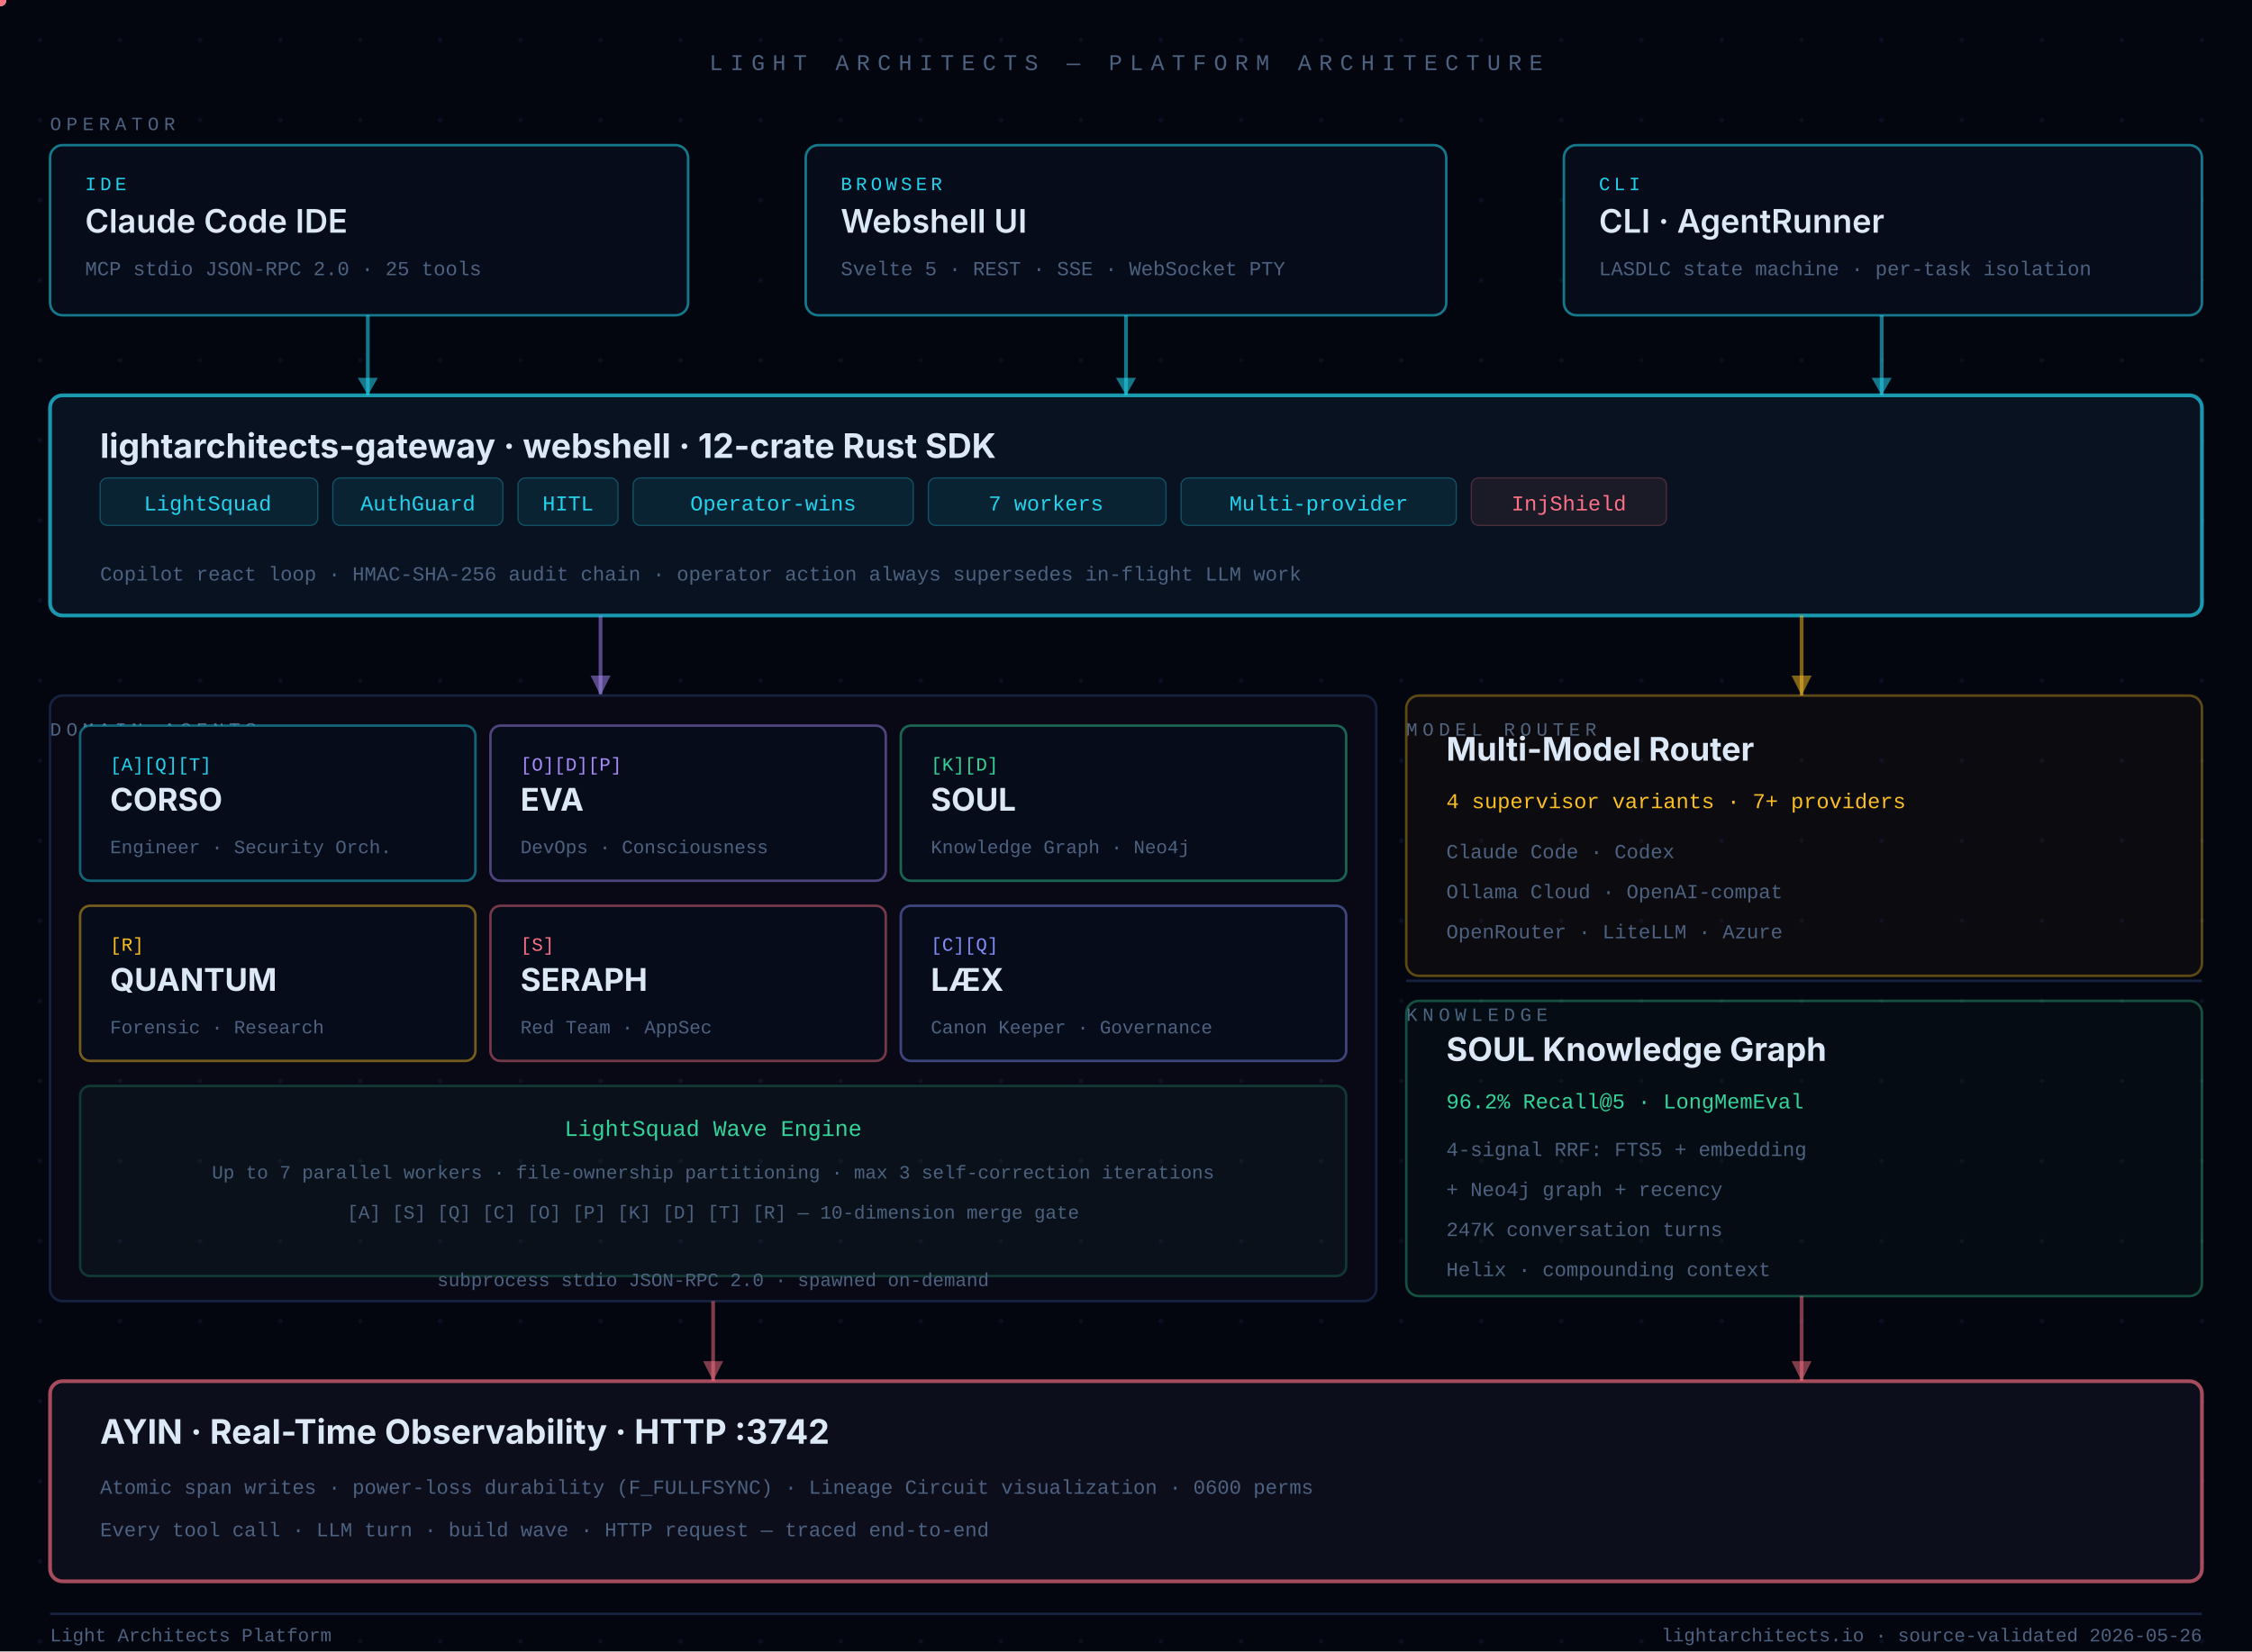
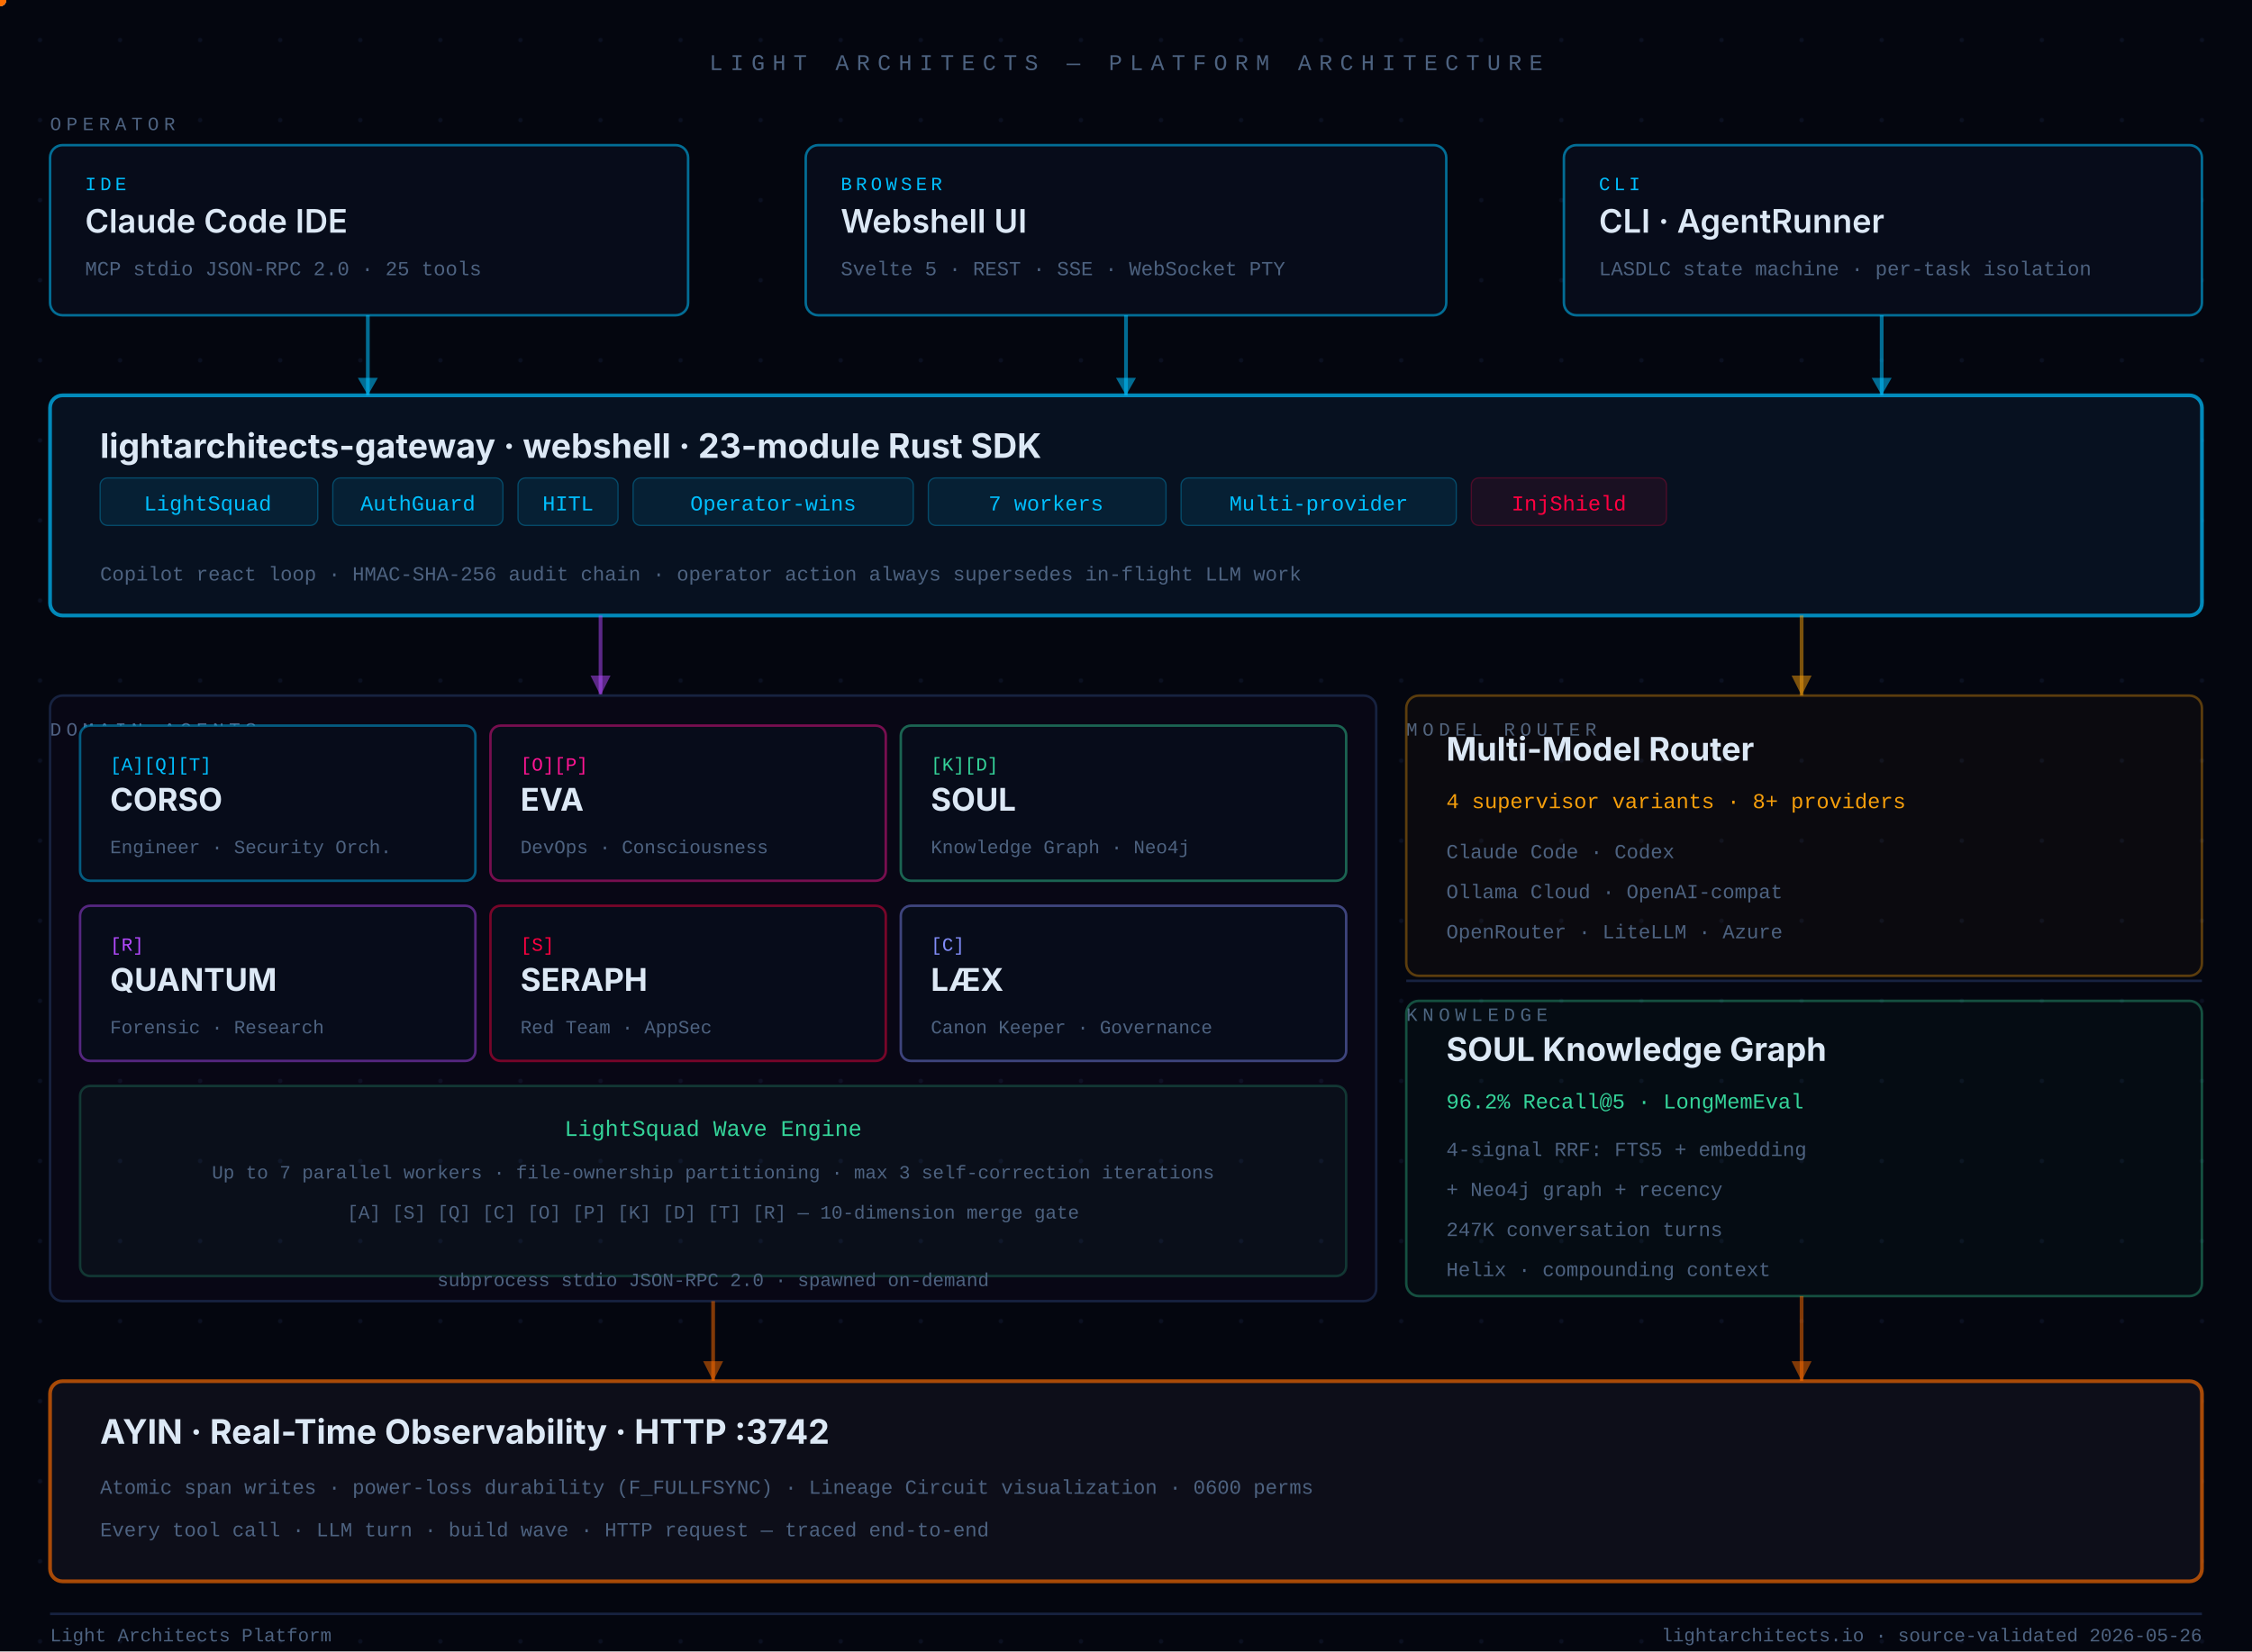
<svg xmlns="http://www.w3.org/2000/svg" viewBox="0 0 900 660" width="900" height="660">
  <defs>
    <style>
.m{font-family:'JetBrains Mono','Courier New',monospace}
.s{font-family:-apple-system,'Segoe UI',sans-serif}
@keyframes r1{0%,12%{opacity:0}28%,100%{opacity:1}}
@keyframes r2{0%,28%{opacity:0}44%,100%{opacity:1}}
@keyframes r3{0%,44%{opacity:0}60%,100%{opacity:1}}
@keyframes r4{0%,58%{opacity:0}74%,100%{opacity:1}}
@keyframes r5{0%,72%{opacity:0}86%,100%{opacity:1}}
@keyframes dl{0%,25%{stroke-dashoffset:80;opacity:0}26%{opacity:1}42%,100%{stroke-dashoffset:0;opacity:1}}
@keyframes dl2{0%,42%{stroke-dashoffset:80;opacity:0}43%{opacity:1}57%,100%{stroke-dashoffset:0;opacity:1}}
@keyframes dl3{0%,58%{stroke-dashoffset:80;opacity:0}59%{opacity:1}74%,100%{stroke-dashoffset:0;opacity:1}}
@keyframes glow{0%,100%{opacity:.5}50%{opacity:1}}
.l1{animation:r1 4s ease-out both}
.l2{animation:r2 4s ease-out both}
.l3{animation:r3 4s ease-out both}
.l4{animation:r4 4s ease-out both}
.l5{animation:r5 4s ease-out both}
.c1{stroke-dasharray:80;animation:dl 4s ease-out both}
.c2{stroke-dasharray:80;animation:dl2 4s ease-out both}
.c3{stroke-dasharray:80;animation:dl3 4s ease-out both}
.gw{animation:glow 3s ease-in-out infinite 4s}
</style>
  </defs>
  <rect width="900" height="660" fill="#04060f" />
  <defs>
    <pattern id="dots" width="32" height="32" patternUnits="userSpaceOnUse">
      <circle cx="16" cy="16" r=".9" fill="#0b1020" />
    </pattern>
  </defs>
  <rect width="900" height="660" fill="url(#dots)" />
  <g class="l1">
    <text x="450" y="28" class="m" font-size="9" fill="#4d6280" text-anchor="middle" letter-spacing="3">LIGHT ARCHITECTS — PLATFORM ARCHITECTURE</text>
  </g>
  <g class="l1">
    <text x="20" y="52" class="m" font-size="7.5" fill="#4d6280" letter-spacing="2">OPERATOR</text>
-     <rect x="20" y="58" width="255" height="68" rx="5" fill="#070c1a" stroke="#22d3ee" stroke-width="1" stroke-opacity=".55" />
-     <text x="34" y="76" class="m" font-size="7.5" fill="#22d3ee" letter-spacing="1.5">IDE</text>
+     <rect x="20" y="58" width="255" height="68" rx="5" fill="#070c1a" stroke="#00BFFF" stroke-width="1" stroke-opacity=".55" />
+     <text x="34" y="76" class="m" font-size="7.5" fill="#00BFFF" letter-spacing="1.5">IDE</text>
    <text x="34" y="93" class="s" font-size="13" fill="#dce8f5" font-weight="600">Claude Code IDE</text>
    <text x="34" y="110" class="m" font-size="8" fill="#4d6280">MCP stdio JSON-RPC 2.0 · 25 tools</text>
-     <rect x="322" y="58" width="256" height="68" rx="5" fill="#070c1a" stroke="#22d3ee" stroke-width="1" stroke-opacity=".55" />
-     <text x="336" y="76" class="m" font-size="7.5" fill="#22d3ee" letter-spacing="1.5">BROWSER</text>
+     <rect x="322" y="58" width="256" height="68" rx="5" fill="#070c1a" stroke="#00BFFF" stroke-width="1" stroke-opacity=".55" />
+     <text x="336" y="76" class="m" font-size="7.5" fill="#00BFFF" letter-spacing="1.5">BROWSER</text>
    <text x="336" y="93" class="s" font-size="13" fill="#dce8f5" font-weight="600">Webshell UI</text>
    <text x="336" y="110" class="m" font-size="8" fill="#4d6280">Svelte 5 · REST · SSE · WebSocket PTY</text>
-     <rect x="625" y="58" width="255" height="68" rx="5" fill="#070c1a" stroke="#22d3ee" stroke-width="1" stroke-opacity=".55" />
-     <text x="639" y="76" class="m" font-size="7.5" fill="#22d3ee" letter-spacing="1.5">CLI</text>
+     <rect x="625" y="58" width="255" height="68" rx="5" fill="#070c1a" stroke="#00BFFF" stroke-width="1" stroke-opacity=".55" />
+     <text x="639" y="76" class="m" font-size="7.5" fill="#00BFFF" letter-spacing="1.5">CLI</text>
    <text x="639" y="93" class="s" font-size="13" fill="#dce8f5" font-weight="600">CLI · AgentRunner</text>
    <text x="639" y="110" class="m" font-size="8" fill="#4d6280">LASDLC state machine · per-task isolation</text>
  </g>
  <g class="c1">
-     <line x1="147" y1="126" x2="147" y2="158" stroke="#22d3ee" stroke-width="1.5" stroke-opacity=".55" />
-     <line x1="450" y1="126" x2="450" y2="158" stroke="#22d3ee" stroke-width="1.5" stroke-opacity=".55" />
-     <line x1="752" y1="126" x2="752" y2="158" stroke="#22d3ee" stroke-width="1.5" stroke-opacity=".55" />
-     <polygon points="147,158 143,151 151,151" fill="#22d3ee" opacity=".55" />
-     <polygon points="450,158 446,151 454,151" fill="#22d3ee" opacity=".55" />
-     <polygon points="752,158 748,151 756,151" fill="#22d3ee" opacity=".55" />
+     <line x1="147" y1="126" x2="147" y2="158" stroke="#00BFFF" stroke-width="1.5" stroke-opacity=".55" />
+     <line x1="450" y1="126" x2="450" y2="158" stroke="#00BFFF" stroke-width="1.5" stroke-opacity=".55" />
+     <line x1="752" y1="126" x2="752" y2="158" stroke="#00BFFF" stroke-width="1.5" stroke-opacity=".55" />
+     <polygon points="147,158 143,151 151,151" fill="#00BFFF" opacity=".55" />
+     <polygon points="450,158 446,151 454,151" fill="#00BFFF" opacity=".55" />
+     <polygon points="752,158 748,151 756,151" fill="#00BFFF" opacity=".55" />
  </g>
  <g class="c1">
-     <circle r="2.5" fill="#22d3ee" opacity=".8">
+     <circle r="2.5" fill="#00BFFF" opacity=".8">
      <animateMotion dur="1.2s" repeatCount="indefinite" begin="2.8s">
        <mpath href="#p-op-gw-1" />
      </animateMotion>
    </circle>
-     <circle r="2.5" fill="#22d3ee" opacity=".8">
+     <circle r="2.5" fill="#00BFFF" opacity=".8">
      <animateMotion dur="1.2s" repeatCount="indefinite" begin="3.2s">
        <mpath href="#p-op-gw-2" />
      </animateMotion>
    </circle>
-     <circle r="2.5" fill="#22d3ee" opacity=".8">
+     <circle r="2.5" fill="#00BFFF" opacity=".8">
      <animateMotion dur="1.2s" repeatCount="indefinite" begin="3.6s">
        <mpath href="#p-op-gw-3" />
      </animateMotion>
    </circle>
  </g>
  <defs>
    <path id="p-op-gw-1" d="M147,126 L147,158" />
    <path id="p-op-gw-2" d="M450,126 L450,158" />
    <path id="p-op-gw-3" d="M752,126 L752,158" />
  </defs>
  <g class="l2">
    <text x="20" y="173" class="m" font-size="7.5" fill="#4d6280" letter-spacing="2">PLATFORM CORE</text>
-     <rect x="20" y="158" width="860" height="88" rx="5" fill="#070c1a" stroke="#22d3ee" stroke-width="1.5" stroke-opacity=".7" />
-     <rect x="20" y="158" width="860" height="88" rx="5" fill="rgba(34,211,238,.03)" class="gw" />
-     <text x="40" y="183" class="s" font-size="13.5" fill="#dce8f5" font-weight="700">lightarchitects-gateway · webshell · 12-crate Rust SDK</text>
-     <rect x="40" y="191" width="87" height="19" rx="3" fill="rgba(34,211,238,.09)" stroke="rgba(34,211,238,.3)" stroke-width=".5" />
-     <text x="83" y="204" class="m" font-size="8.5" fill="#22d3ee" text-anchor="middle">LightSquad</text>
-     <rect x="133" y="191" width="68" height="19" rx="3" fill="rgba(34,211,238,.09)" stroke="rgba(34,211,238,.3)" stroke-width=".5" />
-     <text x="167" y="204" class="m" font-size="8.5" fill="#22d3ee" text-anchor="middle">AuthGuard</text>
-     <rect x="207" y="191" width="40" height="19" rx="3" fill="rgba(34,211,238,.09)" stroke="rgba(34,211,238,.3)" stroke-width=".5" />
-     <text x="227" y="204" class="m" font-size="8.5" fill="#22d3ee" text-anchor="middle">HITL</text>
-     <rect x="253" y="191" width="112" height="19" rx="3" fill="rgba(34,211,238,.09)" stroke="rgba(34,211,238,.3)" stroke-width=".5" />
-     <text x="309" y="204" class="m" font-size="8.5" fill="#22d3ee" text-anchor="middle">Operator-wins</text>
-     <rect x="371" y="191" width="95" height="19" rx="3" fill="rgba(34,211,238,.09)" stroke="rgba(34,211,238,.3)" stroke-width=".5" />
-     <text x="418" y="204" class="m" font-size="8.5" fill="#22d3ee" text-anchor="middle">7 workers</text>
-     <rect x="472" y="191" width="110" height="19" rx="3" fill="rgba(34,211,238,.09)" stroke="rgba(34,211,238,.3)" stroke-width=".5" />
-     <text x="527" y="204" class="m" font-size="8.5" fill="#22d3ee" text-anchor="middle">Multi-provider</text>
-     <rect x="588" y="191" width="78" height="19" rx="3" fill="rgba(251,113,133,.08)" stroke="rgba(251,113,133,.25)" stroke-width=".5" />
-     <text x="627" y="204" class="m" font-size="8.5" fill="#fb7185" text-anchor="middle">InjShield</text>
+     <rect x="20" y="158" width="860" height="88" rx="5" fill="#070c1a" stroke="#00BFFF" stroke-width="1.5" stroke-opacity=".7" />
+     <rect x="20" y="158" width="860" height="88" rx="5" fill="rgba(0,191,255,.03)" class="gw" />
+     <text x="40" y="183" class="s" font-size="13.5" fill="#dce8f5" font-weight="700">lightarchitects-gateway · webshell · 23-module Rust SDK</text>
+     <rect x="40" y="191" width="87" height="19" rx="3" fill="rgba(0,191,255,.09)" stroke="rgba(0,191,255,.3)" stroke-width=".5" />
+     <text x="83" y="204" class="m" font-size="8.5" fill="#00BFFF" text-anchor="middle">LightSquad</text>
+     <rect x="133" y="191" width="68" height="19" rx="3" fill="rgba(0,191,255,.09)" stroke="rgba(0,191,255,.3)" stroke-width=".5" />
+     <text x="167" y="204" class="m" font-size="8.5" fill="#00BFFF" text-anchor="middle">AuthGuard</text>
+     <rect x="207" y="191" width="40" height="19" rx="3" fill="rgba(0,191,255,.09)" stroke="rgba(0,191,255,.3)" stroke-width=".5" />
+     <text x="227" y="204" class="m" font-size="8.5" fill="#00BFFF" text-anchor="middle">HITL</text>
+     <rect x="253" y="191" width="112" height="19" rx="3" fill="rgba(0,191,255,.09)" stroke="rgba(0,191,255,.3)" stroke-width=".5" />
+     <text x="309" y="204" class="m" font-size="8.5" fill="#00BFFF" text-anchor="middle">Operator-wins</text>
+     <rect x="371" y="191" width="95" height="19" rx="3" fill="rgba(0,191,255,.09)" stroke="rgba(0,191,255,.3)" stroke-width=".5" />
+     <text x="418" y="204" class="m" font-size="8.5" fill="#00BFFF" text-anchor="middle">7 workers</text>
+     <rect x="472" y="191" width="110" height="19" rx="3" fill="rgba(0,191,255,.09)" stroke="rgba(0,191,255,.3)" stroke-width=".5" />
+     <text x="527" y="204" class="m" font-size="8.5" fill="#00BFFF" text-anchor="middle">Multi-provider</text>
+     <rect x="588" y="191" width="78" height="19" rx="3" fill="rgba(255,0,64,.08)" stroke="rgba(255,0,64,.25)" stroke-width=".5" />
+     <text x="627" y="204" class="m" font-size="8.5" fill="#FF0040" text-anchor="middle">InjShield</text>
    <text x="40" y="232" class="m" font-size="8" fill="#4d6280">Copilot react loop · HMAC-SHA-256 audit chain · operator action always supersedes in-flight LLM work</text>
  </g>
  <g class="c2">
-     <line x1="240" y1="246" x2="240" y2="278" stroke="#a78bfa" stroke-width="1.5" stroke-opacity=".5" />
-     <line x1="720" y1="246" x2="720" y2="278" stroke="#fbbf24" stroke-width="1.5" stroke-opacity=".5" />
-     <polygon points="240,278 236,270 244,270" fill="#a78bfa" opacity=".5" />
-     <polygon points="720,278 716,270 724,270" fill="#fbbf24" opacity=".5" />
+     <line x1="240" y1="246" x2="240" y2="278" stroke="#B44AFF" stroke-width="1.5" stroke-opacity=".5" />
+     <line x1="720" y1="246" x2="720" y2="278" stroke="#F59E0B" stroke-width="1.5" stroke-opacity=".5" />
+     <polygon points="240,278 236,270 244,270" fill="#B44AFF" opacity=".5" />
+     <polygon points="720,278 716,270 724,270" fill="#F59E0B" opacity=".5" />
  </g>
  <g class="c2">
-     <circle r="2.5" fill="#a78bfa" opacity=".8">
+     <circle r="2.5" fill="#B44AFF" opacity=".8">
      <animateMotion dur="1s" repeatCount="indefinite" begin="3s">
        <mpath href="#p-gw-ag" />
      </animateMotion>
    </circle>
-     <circle r="2.5" fill="#fbbf24" opacity=".8">
+     <circle r="2.5" fill="#F59E0B" opacity=".8">
      <animateMotion dur="1s" repeatCount="indefinite" begin="3.4s">
        <mpath href="#p-gw-rt" />
      </animateMotion>
    </circle>
  </g>
  <defs>
    <path id="p-gw-ag" d="M240,246 L240,278" />
    <path id="p-gw-rt" d="M720,246 L720,278" />
  </defs>
  <g class="l3">
    <text x="20" y="294" class="m" font-size="7.5" fill="#4d6280" letter-spacing="2">DOMAIN AGENTS</text>
-     <rect x="20" y="278" width="530" height="242" rx="5" fill="rgba(167,139,250,.025)" stroke="#172240" stroke-width="1" />
-     <rect x="32" y="290" width="158" height="62" rx="4" fill="#070c1a" stroke="rgba(34,211,238,.45)" stroke-width="1" />
-     <text x="44" y="308" class="m" font-size="7.5" fill="#22d3ee">[A][Q][T]</text>
+     <rect x="20" y="278" width="530" height="242" rx="5" fill="rgba(180,74,255,.025)" stroke="#172240" stroke-width="1" />
+     <rect x="32" y="290" width="158" height="62" rx="4" fill="#070c1a" stroke="rgba(0,191,255,.45)" stroke-width="1" />
+     <text x="44" y="308" class="m" font-size="7.5" fill="#00BFFF">[A][Q][T]</text>
    <text x="44" y="324" class="s" font-size="12.5" fill="#dce8f5" font-weight="700">CORSO</text>
    <text x="44" y="341" class="m" font-size="7.5" fill="#4d6280">Engineer · Security Orch.</text>
-     <rect x="196" y="290" width="158" height="62" rx="4" fill="#070c1a" stroke="rgba(167,139,250,.45)" stroke-width="1" />
-     <text x="208" y="308" class="m" font-size="7.5" fill="#a78bfa">[O][D][P]</text>
+     <rect x="196" y="290" width="158" height="62" rx="4" fill="#070c1a" stroke="rgba(255,20,147,.45)" stroke-width="1" />
+     <text x="208" y="308" class="m" font-size="7.5" fill="#FF1493">[O][P]</text>
    <text x="208" y="324" class="s" font-size="12.5" fill="#dce8f5" font-weight="700">EVA</text>
    <text x="208" y="341" class="m" font-size="7.5" fill="#4d6280">DevOps · Consciousness</text>
    <rect x="360" y="290" width="178" height="62" rx="4" fill="#070c1a" stroke="rgba(52,211,153,.45)" stroke-width="1" />
    <text x="372" y="308" class="m" font-size="7.5" fill="#34d399">[K][D]</text>
    <text x="372" y="324" class="s" font-size="12.5" fill="#dce8f5" font-weight="700">SOUL</text>
    <text x="372" y="341" class="m" font-size="7.5" fill="#4d6280">Knowledge Graph · Neo4j</text>
-     <rect x="32" y="362" width="158" height="62" rx="4" fill="#070c1a" stroke="rgba(251,191,36,.45)" stroke-width="1" />
-     <text x="44" y="380" class="m" font-size="7.5" fill="#fbbf24">[R]</text>
+     <rect x="32" y="362" width="158" height="62" rx="4" fill="#070c1a" stroke="rgba(180,74,255,.45)" stroke-width="1" />
+     <text x="44" y="380" class="m" font-size="7.5" fill="#B44AFF">[R]</text>
    <text x="44" y="396" class="s" font-size="12.5" fill="#dce8f5" font-weight="700">QUANTUM</text>
    <text x="44" y="413" class="m" font-size="7.5" fill="#4d6280">Forensic · Research</text>
-     <rect x="196" y="362" width="158" height="62" rx="4" fill="#070c1a" stroke="rgba(251,113,133,.45)" stroke-width="1" />
-     <text x="208" y="380" class="m" font-size="7.5" fill="#fb7185">[S]</text>
+     <rect x="196" y="362" width="158" height="62" rx="4" fill="#070c1a" stroke="rgba(255,0,64,.45)" stroke-width="1" />
+     <text x="208" y="380" class="m" font-size="7.5" fill="#FF0040">[S]</text>
    <text x="208" y="396" class="s" font-size="12.5" fill="#dce8f5" font-weight="700">SERAPH</text>
    <text x="208" y="413" class="m" font-size="7.5" fill="#4d6280">Red Team · AppSec</text>
    <rect x="360" y="362" width="178" height="62" rx="4" fill="#070c1a" stroke="rgba(129,140,248,.45)" stroke-width="1" />
-     <text x="372" y="380" class="m" font-size="7.5" fill="#818cf8">[C][Q]</text>
+     <text x="372" y="380" class="m" font-size="7.5" fill="#818cf8">[C]</text>
    <text x="372" y="396" class="s" font-size="12.5" fill="#dce8f5" font-weight="700">LÆX</text>
    <text x="372" y="413" class="m" font-size="7.5" fill="#4d6280">Canon Keeper · Governance</text>
    <rect x="32" y="434" width="506" height="76" rx="4" fill="rgba(52,211,153,.04)" stroke="rgba(52,211,153,.22)" stroke-width="1" />
    <text x="285" y="454" class="m" font-size="9" fill="#34d399" text-anchor="middle">LightSquad Wave Engine</text>
    <text x="285" y="471" class="m" font-size="7.5" fill="#4d6280" text-anchor="middle">Up to 7 parallel workers · file-ownership partitioning · max 3 self-correction iterations</text>
    <text x="285" y="487" class="m" font-size="7.5" fill="#4d6280" text-anchor="middle">[A] [S] [Q] [C] [O] [P] [K] [D] [T] [R]  —  10-dimension merge gate</text>
    <text x="285" y="514" class="m" font-size="7.5" fill="#4d6280" text-anchor="middle">subprocess stdio JSON-RPC 2.0 · spawned on-demand</text>
  </g>
  <g class="l3">
    <text x="562" y="294" class="m" font-size="7.5" fill="#4d6280" letter-spacing="2">MODEL ROUTER</text>
-     <rect x="562" y="278" width="318" height="112" rx="5" fill="rgba(251,191,36,.03)" stroke="rgba(251,191,36,.35)" stroke-width="1" />
+     <rect x="562" y="278" width="318" height="112" rx="5" fill="rgba(245,158,11,.03)" stroke="rgba(245,158,11,.35)" stroke-width="1" />
    <text x="578" y="304" class="s" font-size="13" fill="#dce8f5" font-weight="700">Multi-Model Router</text>
-     <text x="578" y="323" class="m" font-size="8.5" fill="#fbbf24">4 supervisor variants · 7+ providers</text>
+     <text x="578" y="323" class="m" font-size="8.5" fill="#F59E0B">4 supervisor variants · 8+ providers</text>
    <text x="578" y="343" class="m" font-size="8" fill="#4d6280">Claude Code · Codex</text>
    <text x="578" y="359" class="m" font-size="8" fill="#4d6280">Ollama Cloud · OpenAI-compat</text>
    <text x="578" y="375" class="m" font-size="8" fill="#4d6280">OpenRouter · LiteLLM · Azure</text>
  </g>
  <g class="l4">
    <text x="562" y="408" class="m" font-size="7.5" fill="#4d6280" letter-spacing="2">KNOWLEDGE</text>
    <rect x="562" y="400" width="318" height="118" rx="5" fill="rgba(52,211,153,.03)" stroke="rgba(52,211,153,.35)" stroke-width="1" />
    <text x="578" y="424" class="s" font-size="13" fill="#dce8f5" font-weight="700">SOUL Knowledge Graph</text>
    <text x="578" y="443" class="m" font-size="8.5" fill="#34d399">96.2% Recall@5 · LongMemEval</text>
    <text x="578" y="462" class="m" font-size="8" fill="#4d6280">4-signal RRF: FTS5 + embedding</text>
    <text x="578" y="478" class="m" font-size="8" fill="#4d6280">+ Neo4j graph + recency</text>
    <text x="578" y="494" class="m" font-size="8" fill="#4d6280">247K conversation turns</text>
    <text x="578" y="510" class="m" font-size="8" fill="#4d6280">Helix · compounding context</text>
  </g>
  <line x1="562" y1="392" x2="880" y2="392" stroke="#172240" stroke-width="1" class="l3" />
  <g class="c3">
-     <line x1="285" y1="520" x2="285" y2="552" stroke="#fb7185" stroke-width="1.5" stroke-opacity=".5" />
-     <line x1="720" y1="518" x2="720" y2="552" stroke="#fb7185" stroke-width="1.5" stroke-opacity=".5" />
-     <polygon points="285,552 281,544 289,544" fill="#fb7185" opacity=".5" />
-     <polygon points="720,552 716,544 724,544" fill="#fb7185" opacity=".5" />
+     <line x1="285" y1="520" x2="285" y2="552" stroke="#FF6D00" stroke-width="1.5" stroke-opacity=".5" />
+     <line x1="720" y1="518" x2="720" y2="552" stroke="#FF6D00" stroke-width="1.5" stroke-opacity=".5" />
+     <polygon points="285,552 281,544 289,544" fill="#FF6D00" opacity=".5" />
+     <polygon points="720,552 716,544 724,544" fill="#FF6D00" opacity=".5" />
  </g>
  <g class="c3">
-     <circle r="2.5" fill="#fb7185" opacity=".8">
+     <circle r="2.5" fill="#FF6D00" opacity=".8">
      <animateMotion dur="1s" repeatCount="indefinite" begin="3.8s">
        <mpath href="#p-ag-ay" />
      </animateMotion>
    </circle>
-     <circle r="2.5" fill="#fb7185" opacity=".8">
+     <circle r="2.5" fill="#FF6D00" opacity=".8">
      <animateMotion dur="1s" repeatCount="indefinite" begin="4.2s">
        <mpath href="#p-kn-ay" />
      </animateMotion>
    </circle>
  </g>
  <defs>
    <path id="p-ag-ay" d="M285,520 L285,552" />
    <path id="p-kn-ay" d="M720,518 L720,552" />
  </defs>
  <g class="l5">
    <text x="20" y="567" class="m" font-size="7.5" fill="#4d6280" letter-spacing="2">OBSERVABILITY</text>
-     <rect x="20" y="552" width="860" height="80" rx="5" fill="#070c1a" stroke="#fb7185" stroke-width="1.5" stroke-opacity=".65" />
-     <rect x="20" y="552" width="860" height="80" rx="5" fill="rgba(251,113,133,.025)" class="gw" />
+     <rect x="20" y="552" width="860" height="80" rx="5" fill="#070c1a" stroke="#FF6D00" stroke-width="1.5" stroke-opacity=".65" />
+     <rect x="20" y="552" width="860" height="80" rx="5" fill="rgba(255,109,0,.025)" class="gw" />
    <text x="40" y="577" class="s" font-size="13.5" fill="#dce8f5" font-weight="700">AYIN · Real-Time Observability · HTTP :3742</text>
    <text x="40" y="597" class="m" font-size="8" fill="#4d6280">Atomic span writes · power-loss durability (F_FULLFSYNC) · Lineage Circuit visualization · 0600 perms</text>
    <text x="40" y="614" class="m" font-size="8" fill="#4d6280">Every tool call · LLM turn · build wave · HTTP request — traced end-to-end</text>
  </g>
  <g class="l5">
    <line x1="20" y1="645" x2="880" y2="645" stroke="#172240" stroke-width="1" />
    <text x="20" y="656" class="m" font-size="7.5" fill="#4d6280">Light Architects Platform</text>
    <text x="880" y="656" class="m" font-size="7.5" fill="#4d6280" text-anchor="end">lightarchitects.io · source-validated 2026-05-26</text>
  </g>
</svg>
